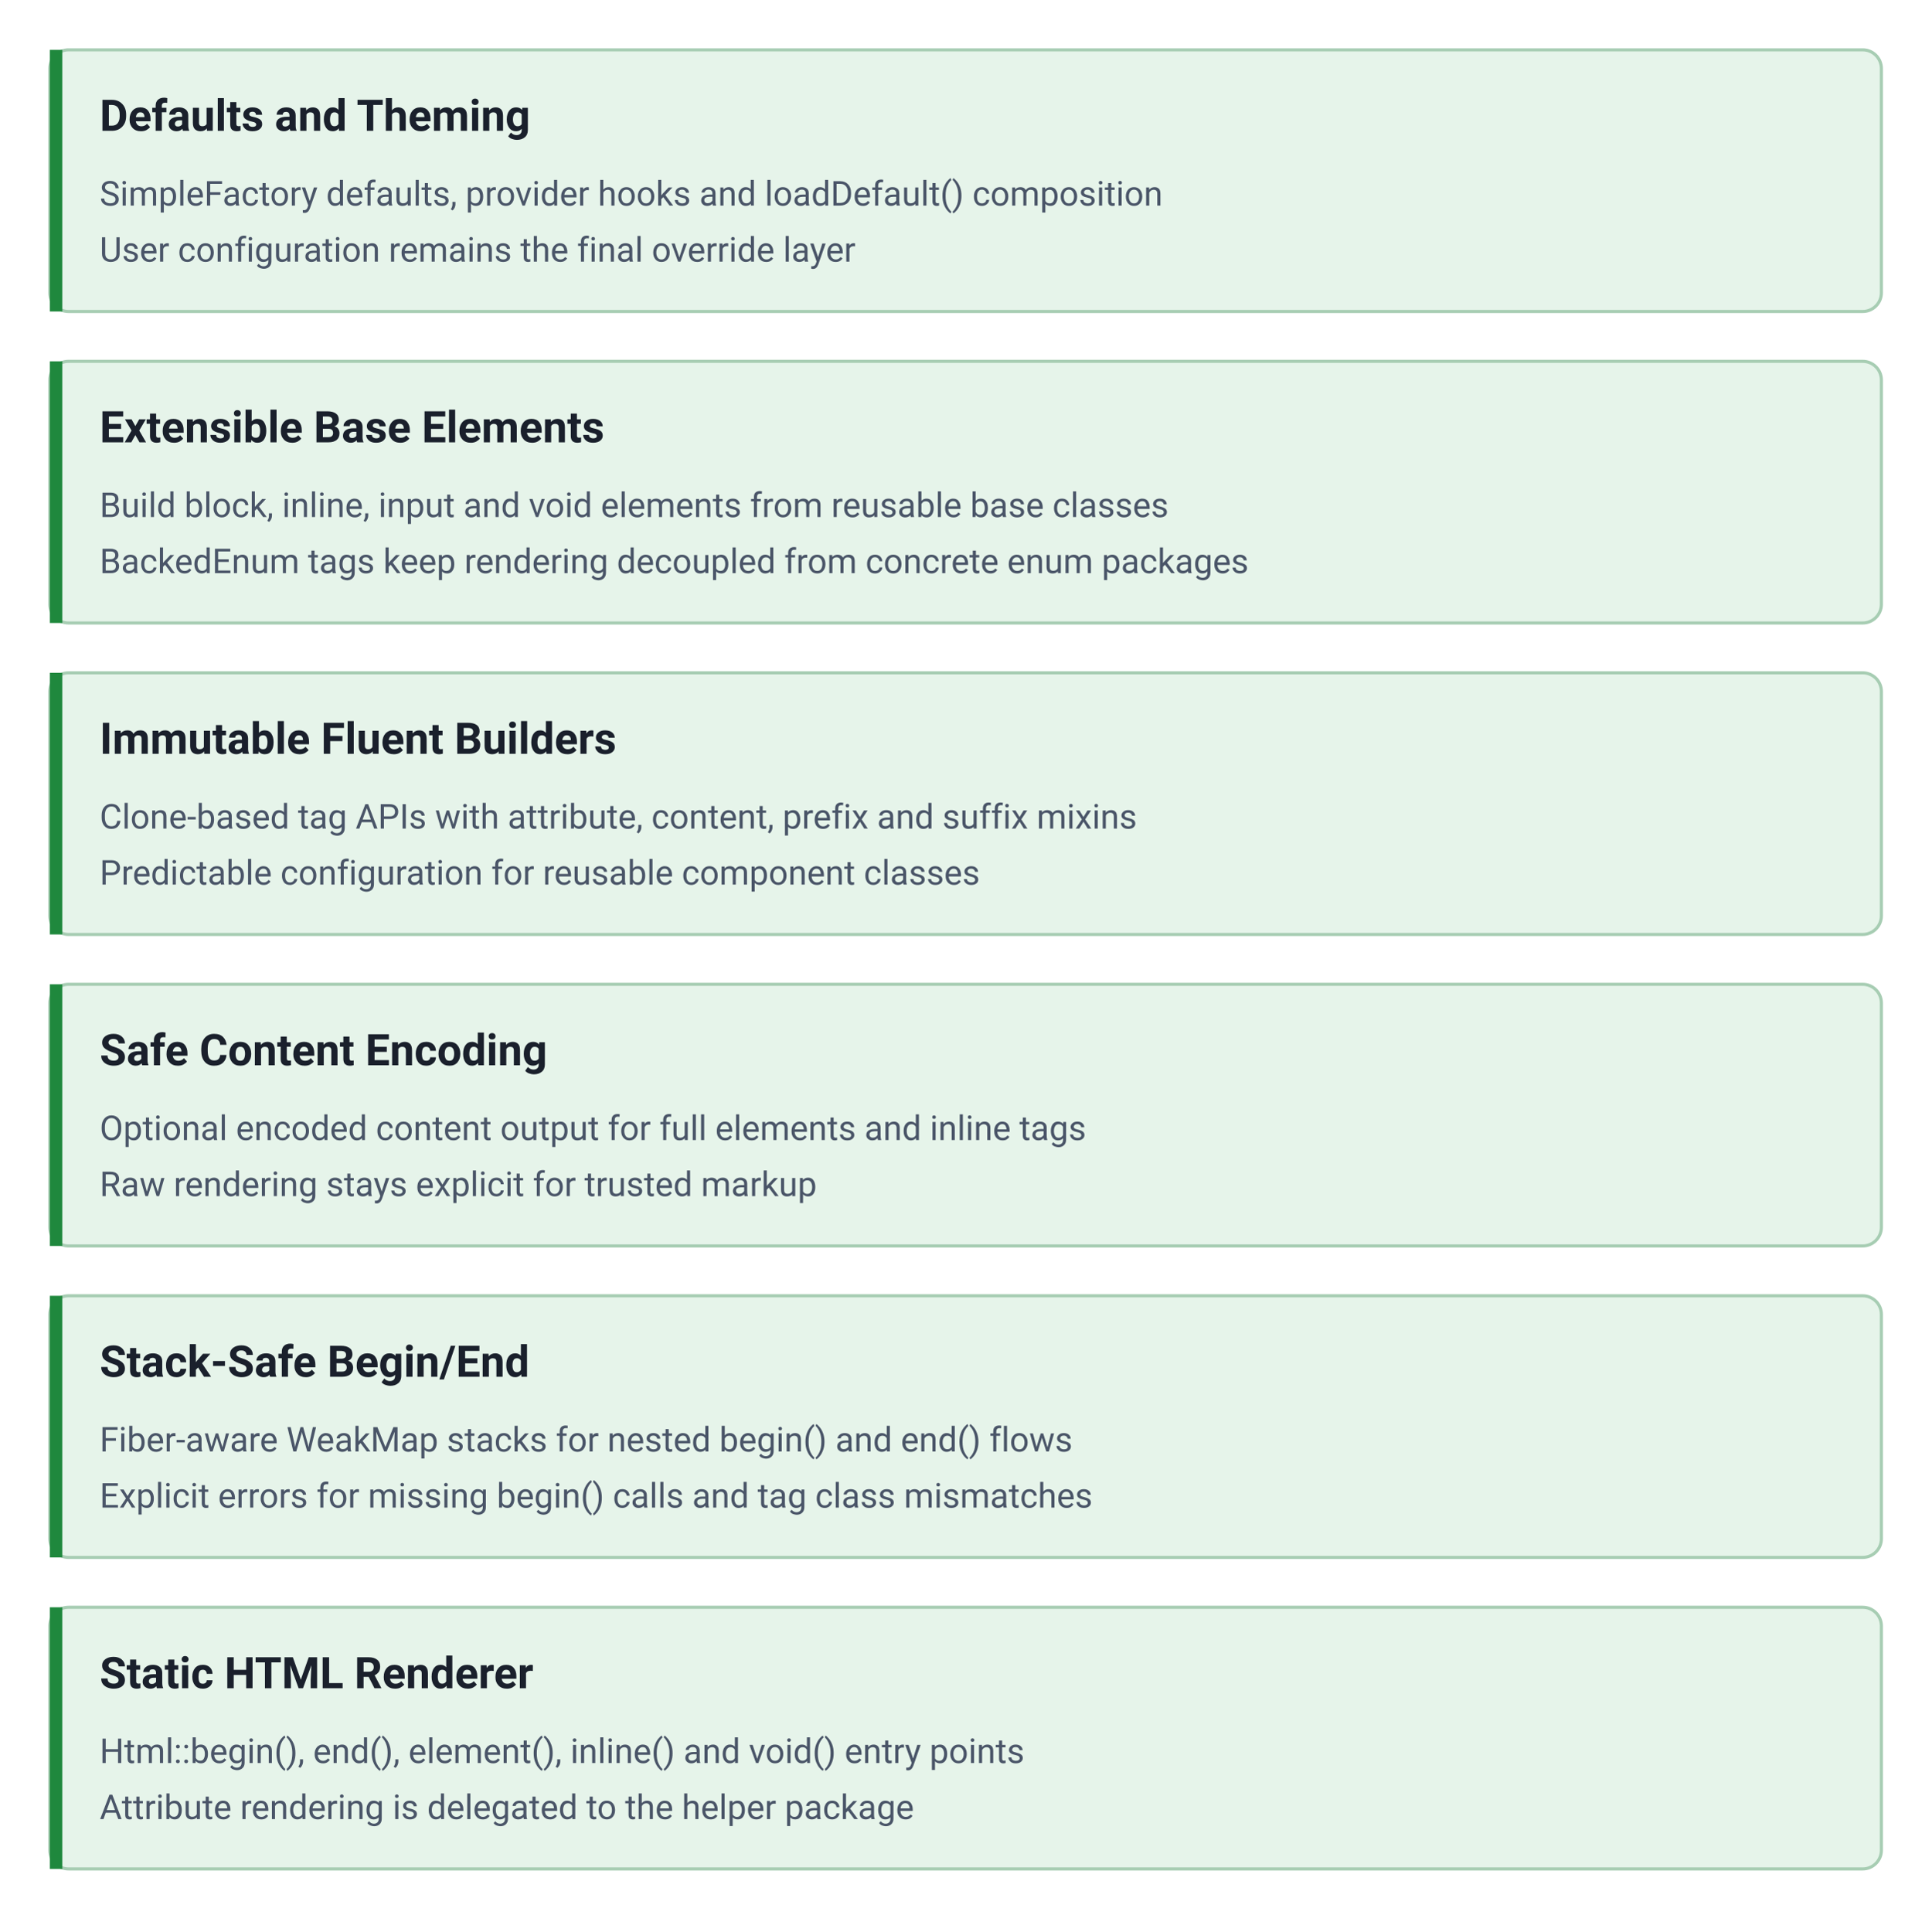
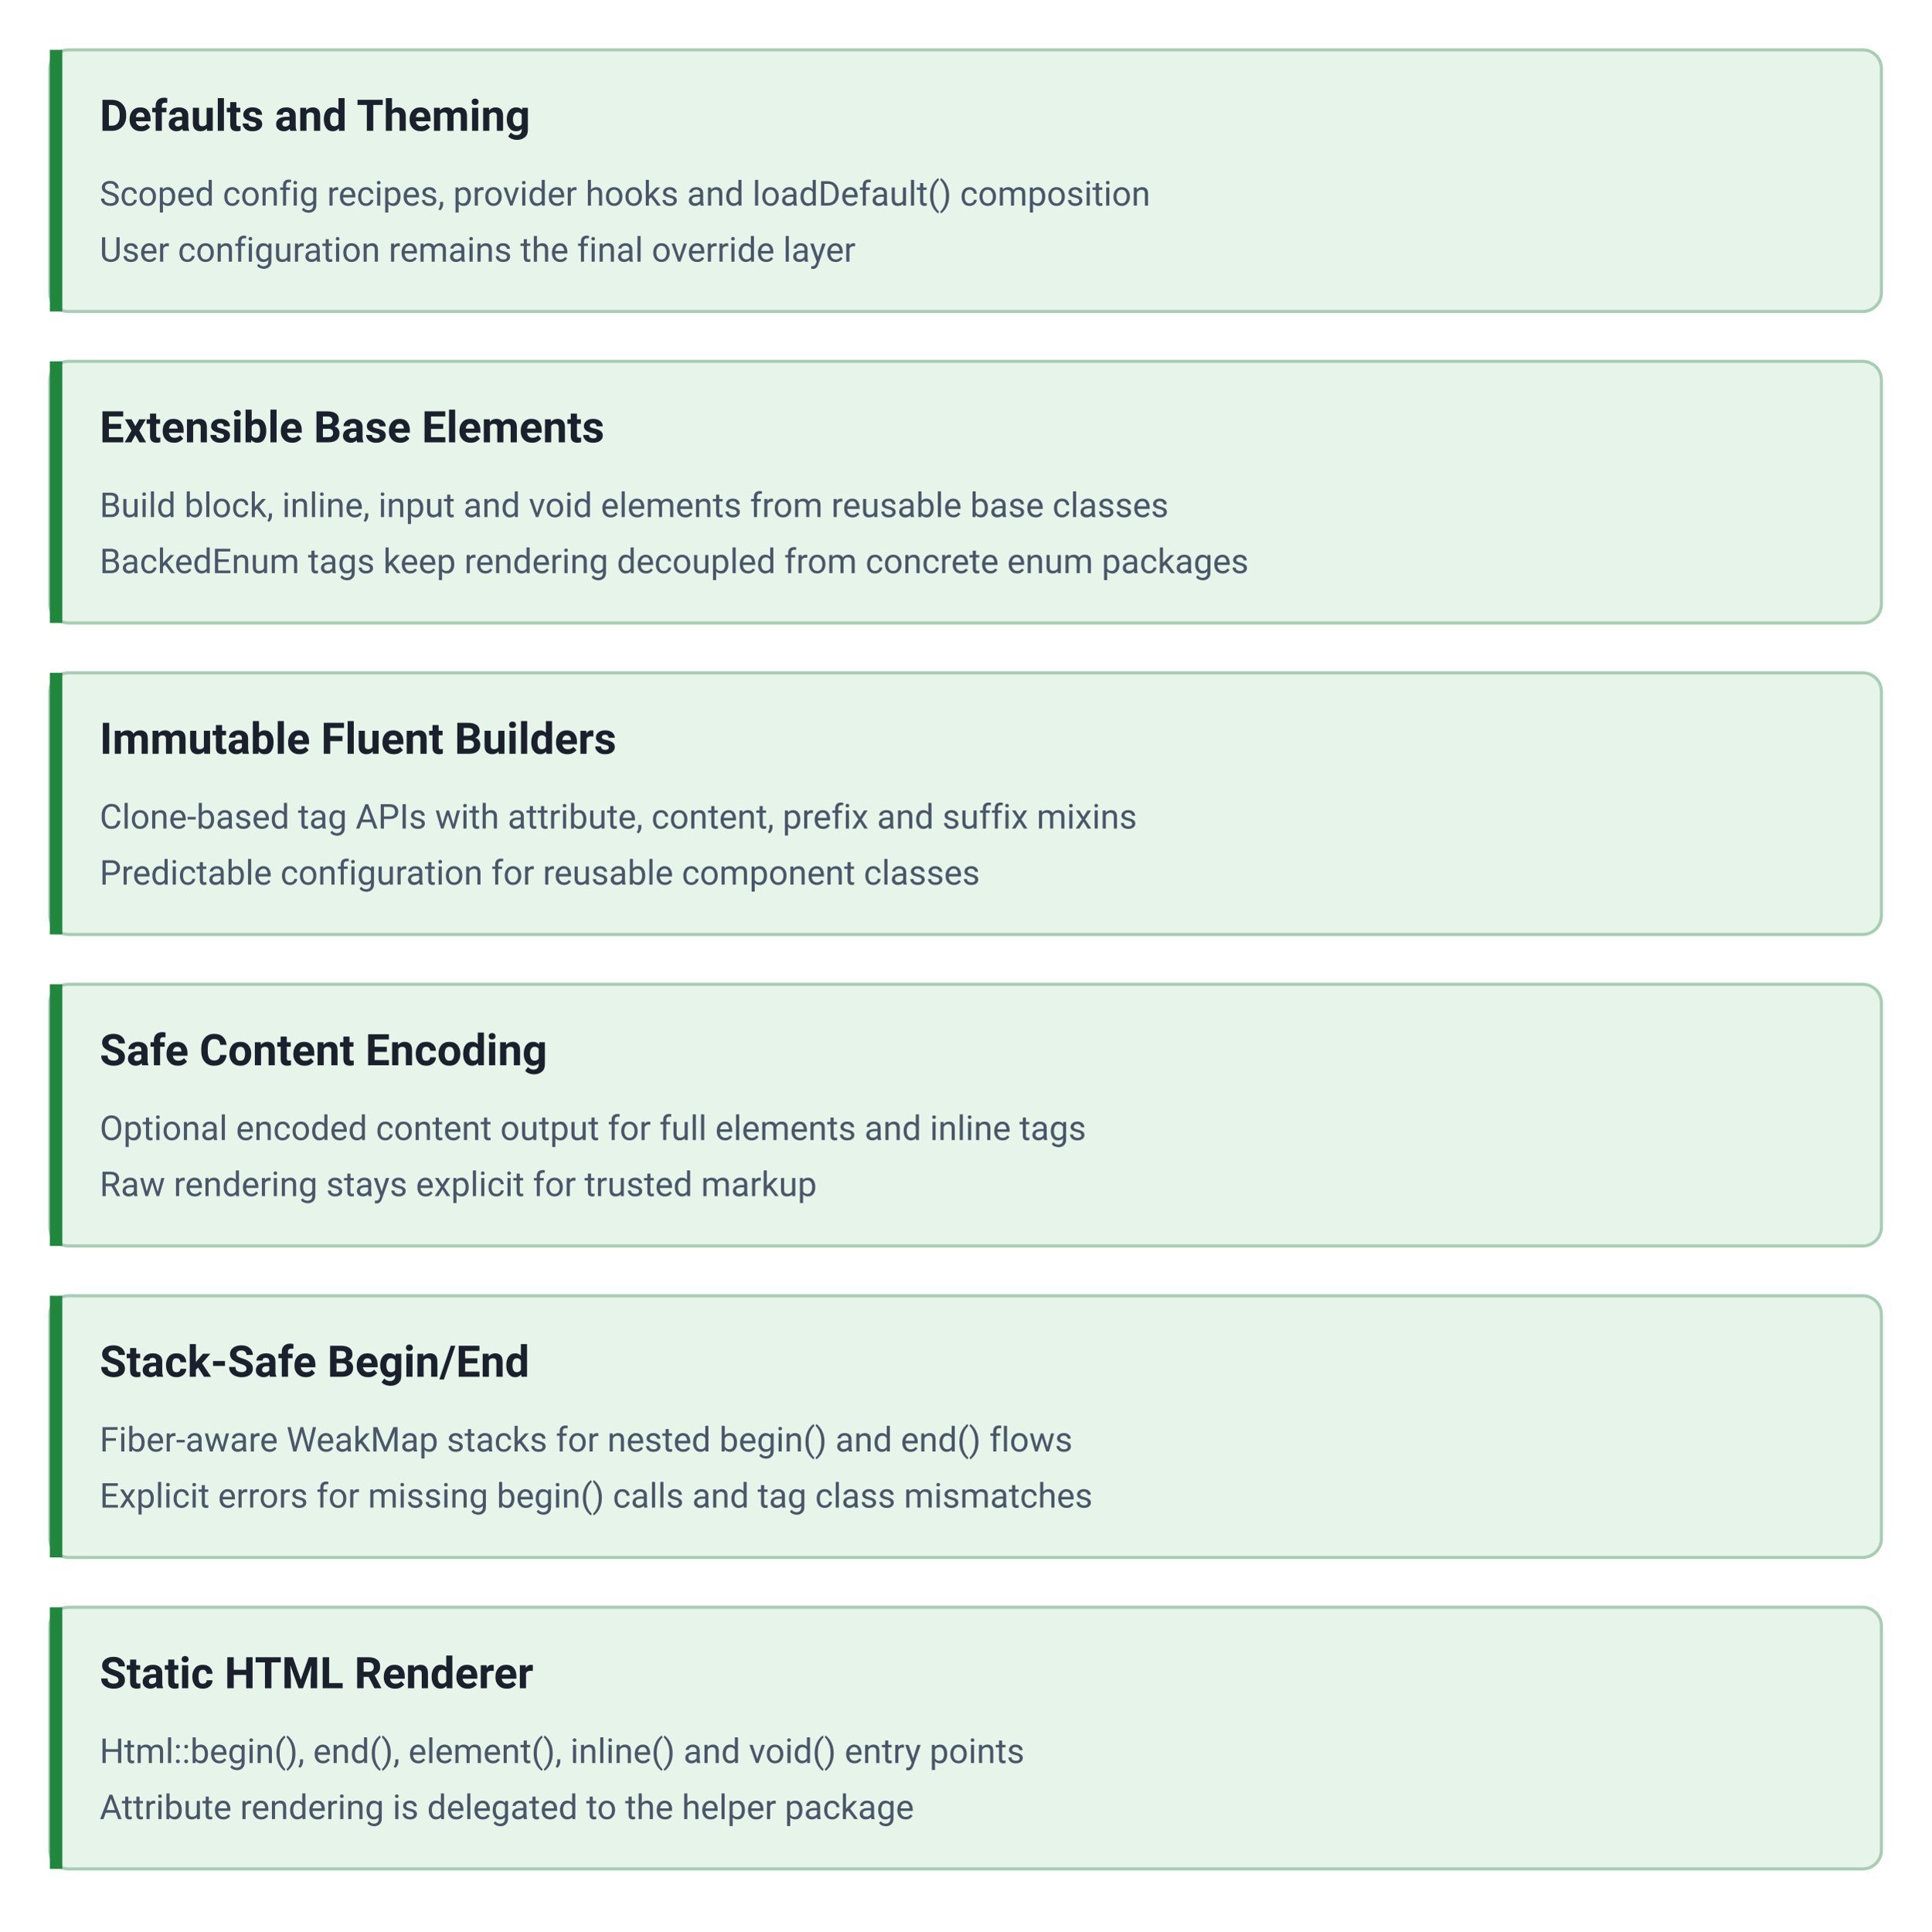
<svg xmlns="http://www.w3.org/2000/svg" viewBox="0 0 620 620" width="100%" height="580">
  <style>
        text { font-family: -apple-system, BlinkMacSystemFont, "Segoe UI", Roboto, Helvetica, Arial, sans-serif; }
        .box-bg { fill: #e6f4ea; stroke: #a7cdb3; stroke-width: 1; }
        .title { font-weight: 700; font-size: 14px; fill: #1a202c; }
        .content { font-size: 11px; fill: #4a5568; }
    </style>
  <g>
    <rect class="box-bg" x="16" y="16" width="588" height="84" rx="6" />
    <rect x="16" y="16" width="4" height="84" fill="#1f883d" />
    <text class="title" x="32" y="42">Defaults and Theming</text>
-     <text class="content" x="32" y="66">SimpleFactory defaults, provider hooks and loadDefault() composition</text>
+     <text class="content" x="32" y="66">Scoped config recipes, provider hooks and loadDefault() composition</text>
    <text class="content" x="32" y="84">User configuration remains the final override layer</text>
  </g>
  <g>
    <rect class="box-bg" x="16" y="116" width="588" height="84" rx="6" />
    <rect x="16" y="116" width="4" height="84" fill="#1f883d" />
    <text class="title" x="32" y="142">Extensible Base Elements</text>
    <text class="content" x="32" y="166">Build block, inline, input and void elements from reusable base classes</text>
    <text class="content" x="32" y="184">BackedEnum tags keep rendering decoupled from concrete enum packages</text>
  </g>
  <g>
    <rect class="box-bg" x="16" y="216" width="588" height="84" rx="6" />
    <rect x="16" y="216" width="4" height="84" fill="#1f883d" />
    <text class="title" x="32" y="242">Immutable Fluent Builders</text>
    <text class="content" x="32" y="266">Clone-based tag APIs with attribute, content, prefix and suffix mixins</text>
    <text class="content" x="32" y="284">Predictable configuration for reusable component classes</text>
  </g>
  <g>
    <rect class="box-bg" x="16" y="316" width="588" height="84" rx="6" />
    <rect x="16" y="316" width="4" height="84" fill="#1f883d" />
    <text class="title" x="32" y="342">Safe Content Encoding</text>
    <text class="content" x="32" y="366">Optional encoded content output for full elements and inline tags</text>
    <text class="content" x="32" y="384">Raw rendering stays explicit for trusted markup</text>
  </g>
  <g>
    <rect class="box-bg" x="16" y="416" width="588" height="84" rx="6" />
    <rect x="16" y="416" width="4" height="84" fill="#1f883d" />
    <text class="title" x="32" y="442">Stack-Safe Begin/End</text>
    <text class="content" x="32" y="466">Fiber-aware WeakMap stacks for nested begin() and end() flows</text>
    <text class="content" x="32" y="484">Explicit errors for missing begin() calls and tag class mismatches</text>
  </g>
  <g>
    <rect class="box-bg" x="16" y="516" width="588" height="84" rx="6" />
    <rect x="16" y="516" width="4" height="84" fill="#1f883d" />
    <text class="title" x="32" y="542">Static HTML Renderer</text>
    <text class="content" x="32" y="566">Html::begin(), end(), element(), inline() and void() entry points</text>
    <text class="content" x="32" y="584">Attribute rendering is delegated to the helper package</text>
  </g>
</svg>
